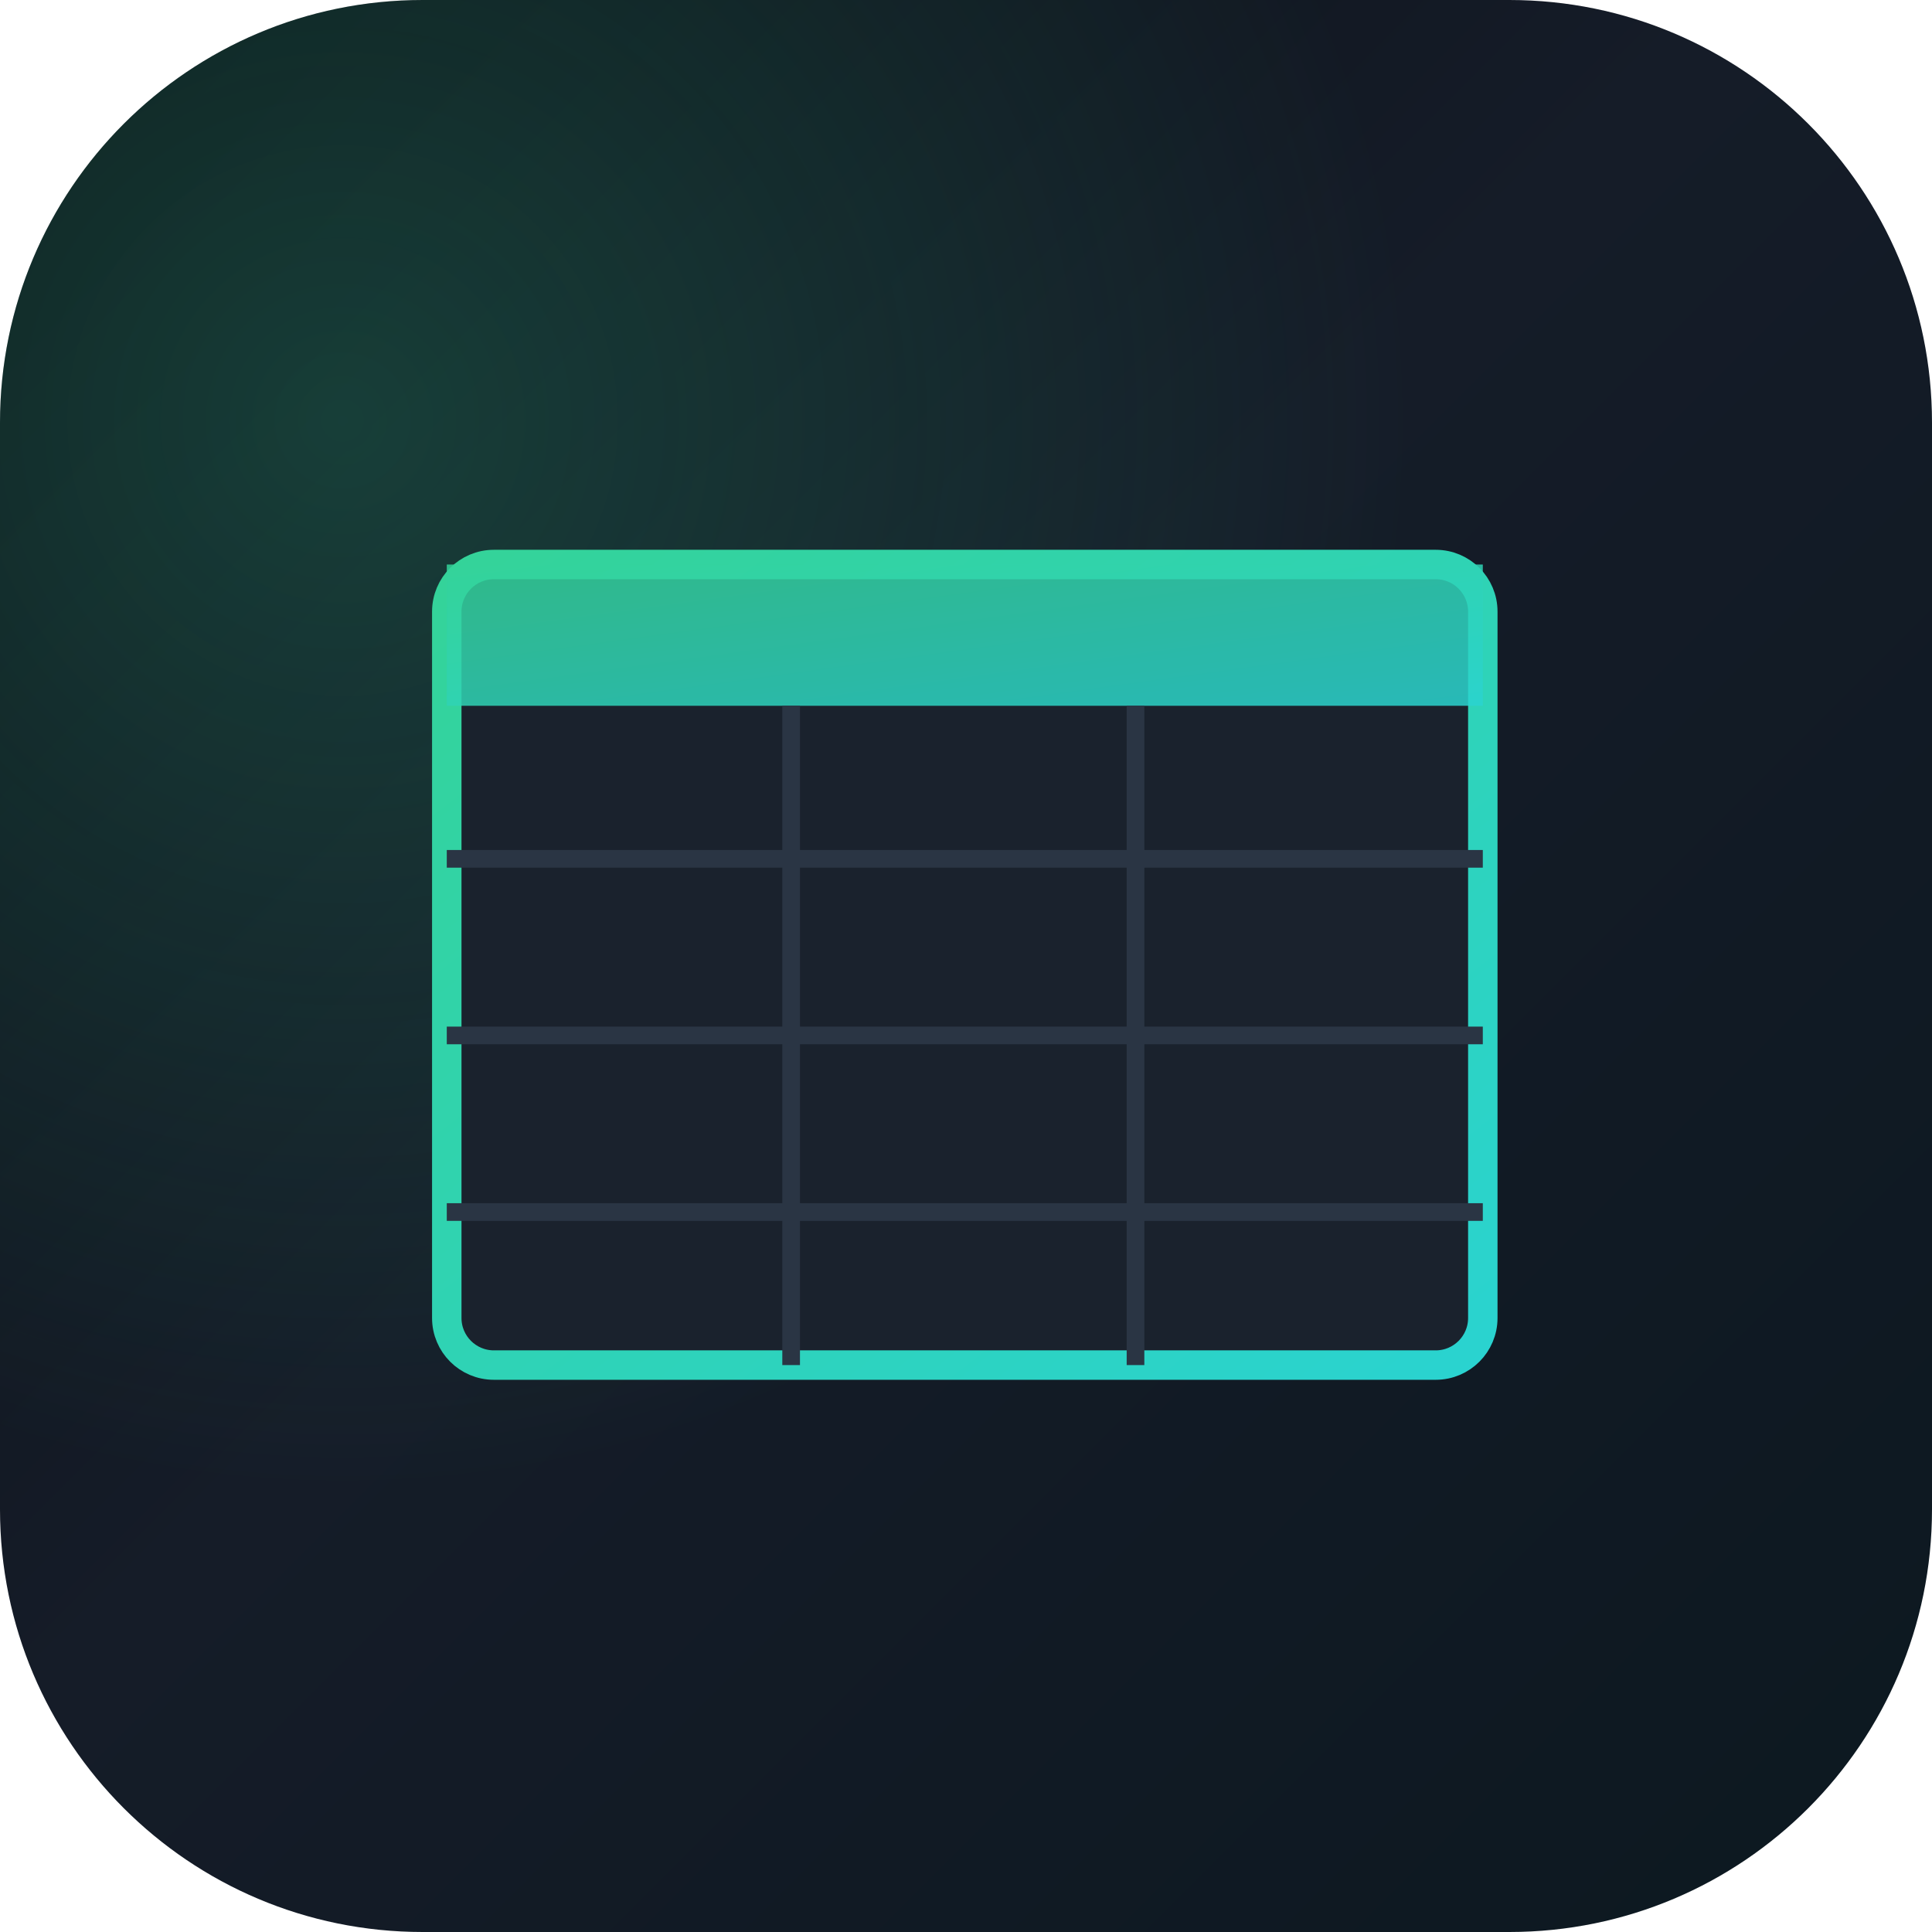
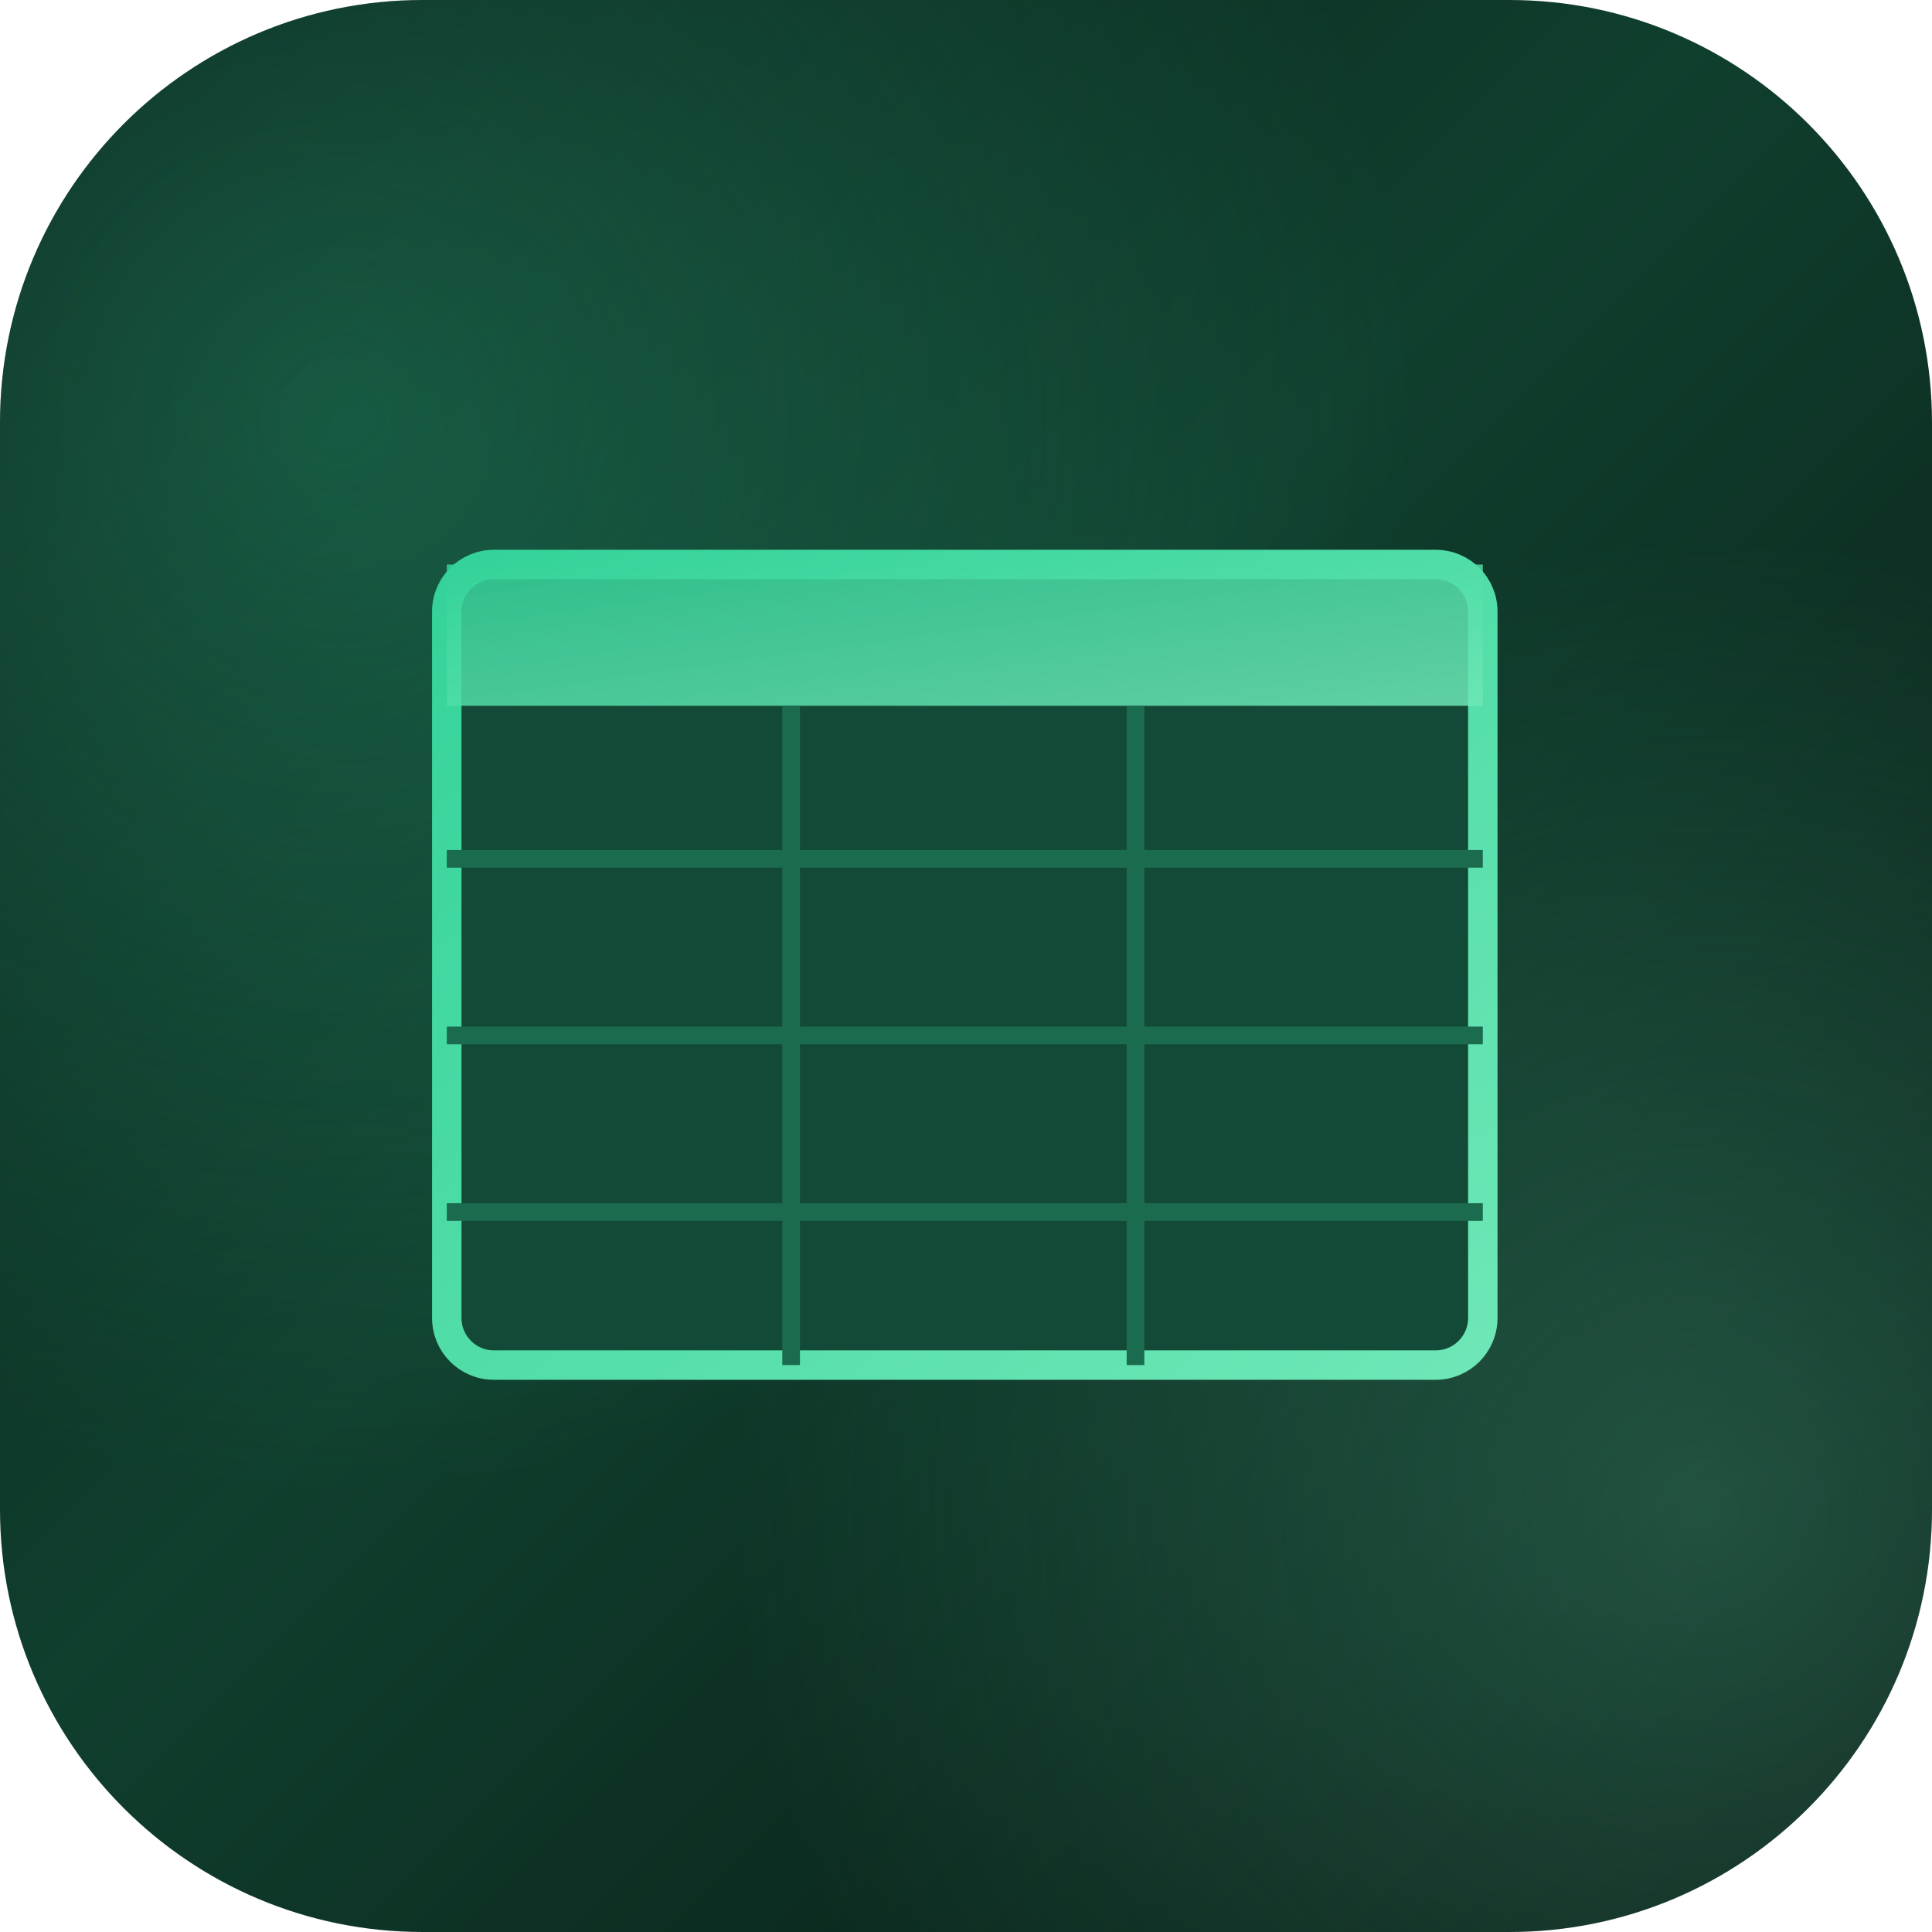
<svg xmlns="http://www.w3.org/2000/svg" viewBox="0 0 512 512" width="512" height="512" role="img" aria-label="js-editor-jsoncsv">
  <defs>
    <linearGradient id="ac" x1="0" y1="0" x2="1" y2="1">
      <stop offset="0" stop-color="#34d399" />
-       <stop offset="1" stop-color="#2ad3d0" />
+       <stop offset="1" stop-color="#6ee7b7" />
    </linearGradient>
    <linearGradient id="gWarm" x1="0%" y1="0%" x2="100%" y2="0%">
      <stop offset="0%" stop-color="#34d399" />
-       <stop offset="100%" stop-color="#2ad3d0" />
+       <stop offset="100%" stop-color="#6ee7b7" />
    </linearGradient>
    <linearGradient id="canvasGrad" x1="0%" y1="0%" x2="100%" y2="100%">
-       <stop offset="0%" stop-color="#0a0e14" />
-       <stop offset="45%" stop-color="#151c28" />
-       <stop offset="100%" stop-color="#0c1820" />
-     </linearGradient>
-     <linearGradient id="bg" x1="0" y1="0" x2="1" y2="1">
-       <stop offset="0" stop-color="#1e1b4b" />
-       <stop offset="0.55" stop-color="#0f3a4a" />
-       <stop offset="1" stop-color="#0f766e" />
+       <stop offset="0%" stop-color="#091a16" />
+       <stop offset="45%" stop-color="#103f2e" />
+       <stop offset="100%" stop-color="#071611" />
    </linearGradient>
    <radialGradient id="glowA" cx="18%" cy="22%" r="55%">
-       <stop offset="0%" stop-color="#34d399" stop-opacity="0.22" />
+       <stop offset="0%" stop-color="#34d399" stop-opacity="0.28" />
      <stop offset="100%" stop-color="#34d399" stop-opacity="0" />
    </radialGradient>
    <radialGradient id="glowB" cx="88%" cy="78%" r="50%">
-       <stop offset="0%" stop-color="#2ad3d0" stop-opacity="0.20" />
-       <stop offset="100%" stop-color="#2ad3d0" stop-opacity="0" />
+       <stop offset="0%" stop-color="#6ee7b7" stop-opacity="0.24" />
+       <stop offset="100%" stop-color="#6ee7b7" stop-opacity="0" />
    </radialGradient>
  </defs>
  <rect width="512" height="512" rx="112" fill="url(#canvasGrad)" />
  <rect width="512" height="512" rx="112" fill="url(#glowA)" />
+   <rect width="512" height="512" rx="112" fill="url(#glowB)" />
  <g transform="translate(56 56) scale(0.78)">
-     <rect x="80" y="120" width="352" height="272" rx="16" fill="#1a222d" stroke="url(#ac)" stroke-width="10" />
+     <rect x="80" y="120" width="352" height="272" rx="16" fill="#134a37" stroke="url(#ac)" stroke-width="10" />
    <rect x="80" y="120" width="352" height="48" fill="url(#ac)" opacity="0.85" />
-     <line x1="80" y1="220" x2="432" y2="220" stroke="#2a3544" stroke-width="6" />
-     <line x1="80" y1="280" x2="432" y2="280" stroke="#2a3544" stroke-width="6" />
-     <line x1="80" y1="340" x2="432" y2="340" stroke="#2a3544" stroke-width="6" />
-     <line x1="197" y1="168" x2="197" y2="392" stroke="#2a3544" stroke-width="6" />
-     <line x1="314" y1="168" x2="314" y2="392" stroke="#2a3544" stroke-width="6" />
+     <line x1="80" y1="220" x2="432" y2="220" stroke="#1b6c4f" stroke-width="6" />
+     <line x1="80" y1="280" x2="432" y2="280" stroke="#1b6c4f" stroke-width="6" />
+     <line x1="80" y1="340" x2="432" y2="340" stroke="#1b6c4f" stroke-width="6" />
+     <line x1="197" y1="168" x2="197" y2="392" stroke="#1b6c4f" stroke-width="6" />
+     <line x1="314" y1="168" x2="314" y2="392" stroke="#1b6c4f" stroke-width="6" />
  </g>
</svg>
